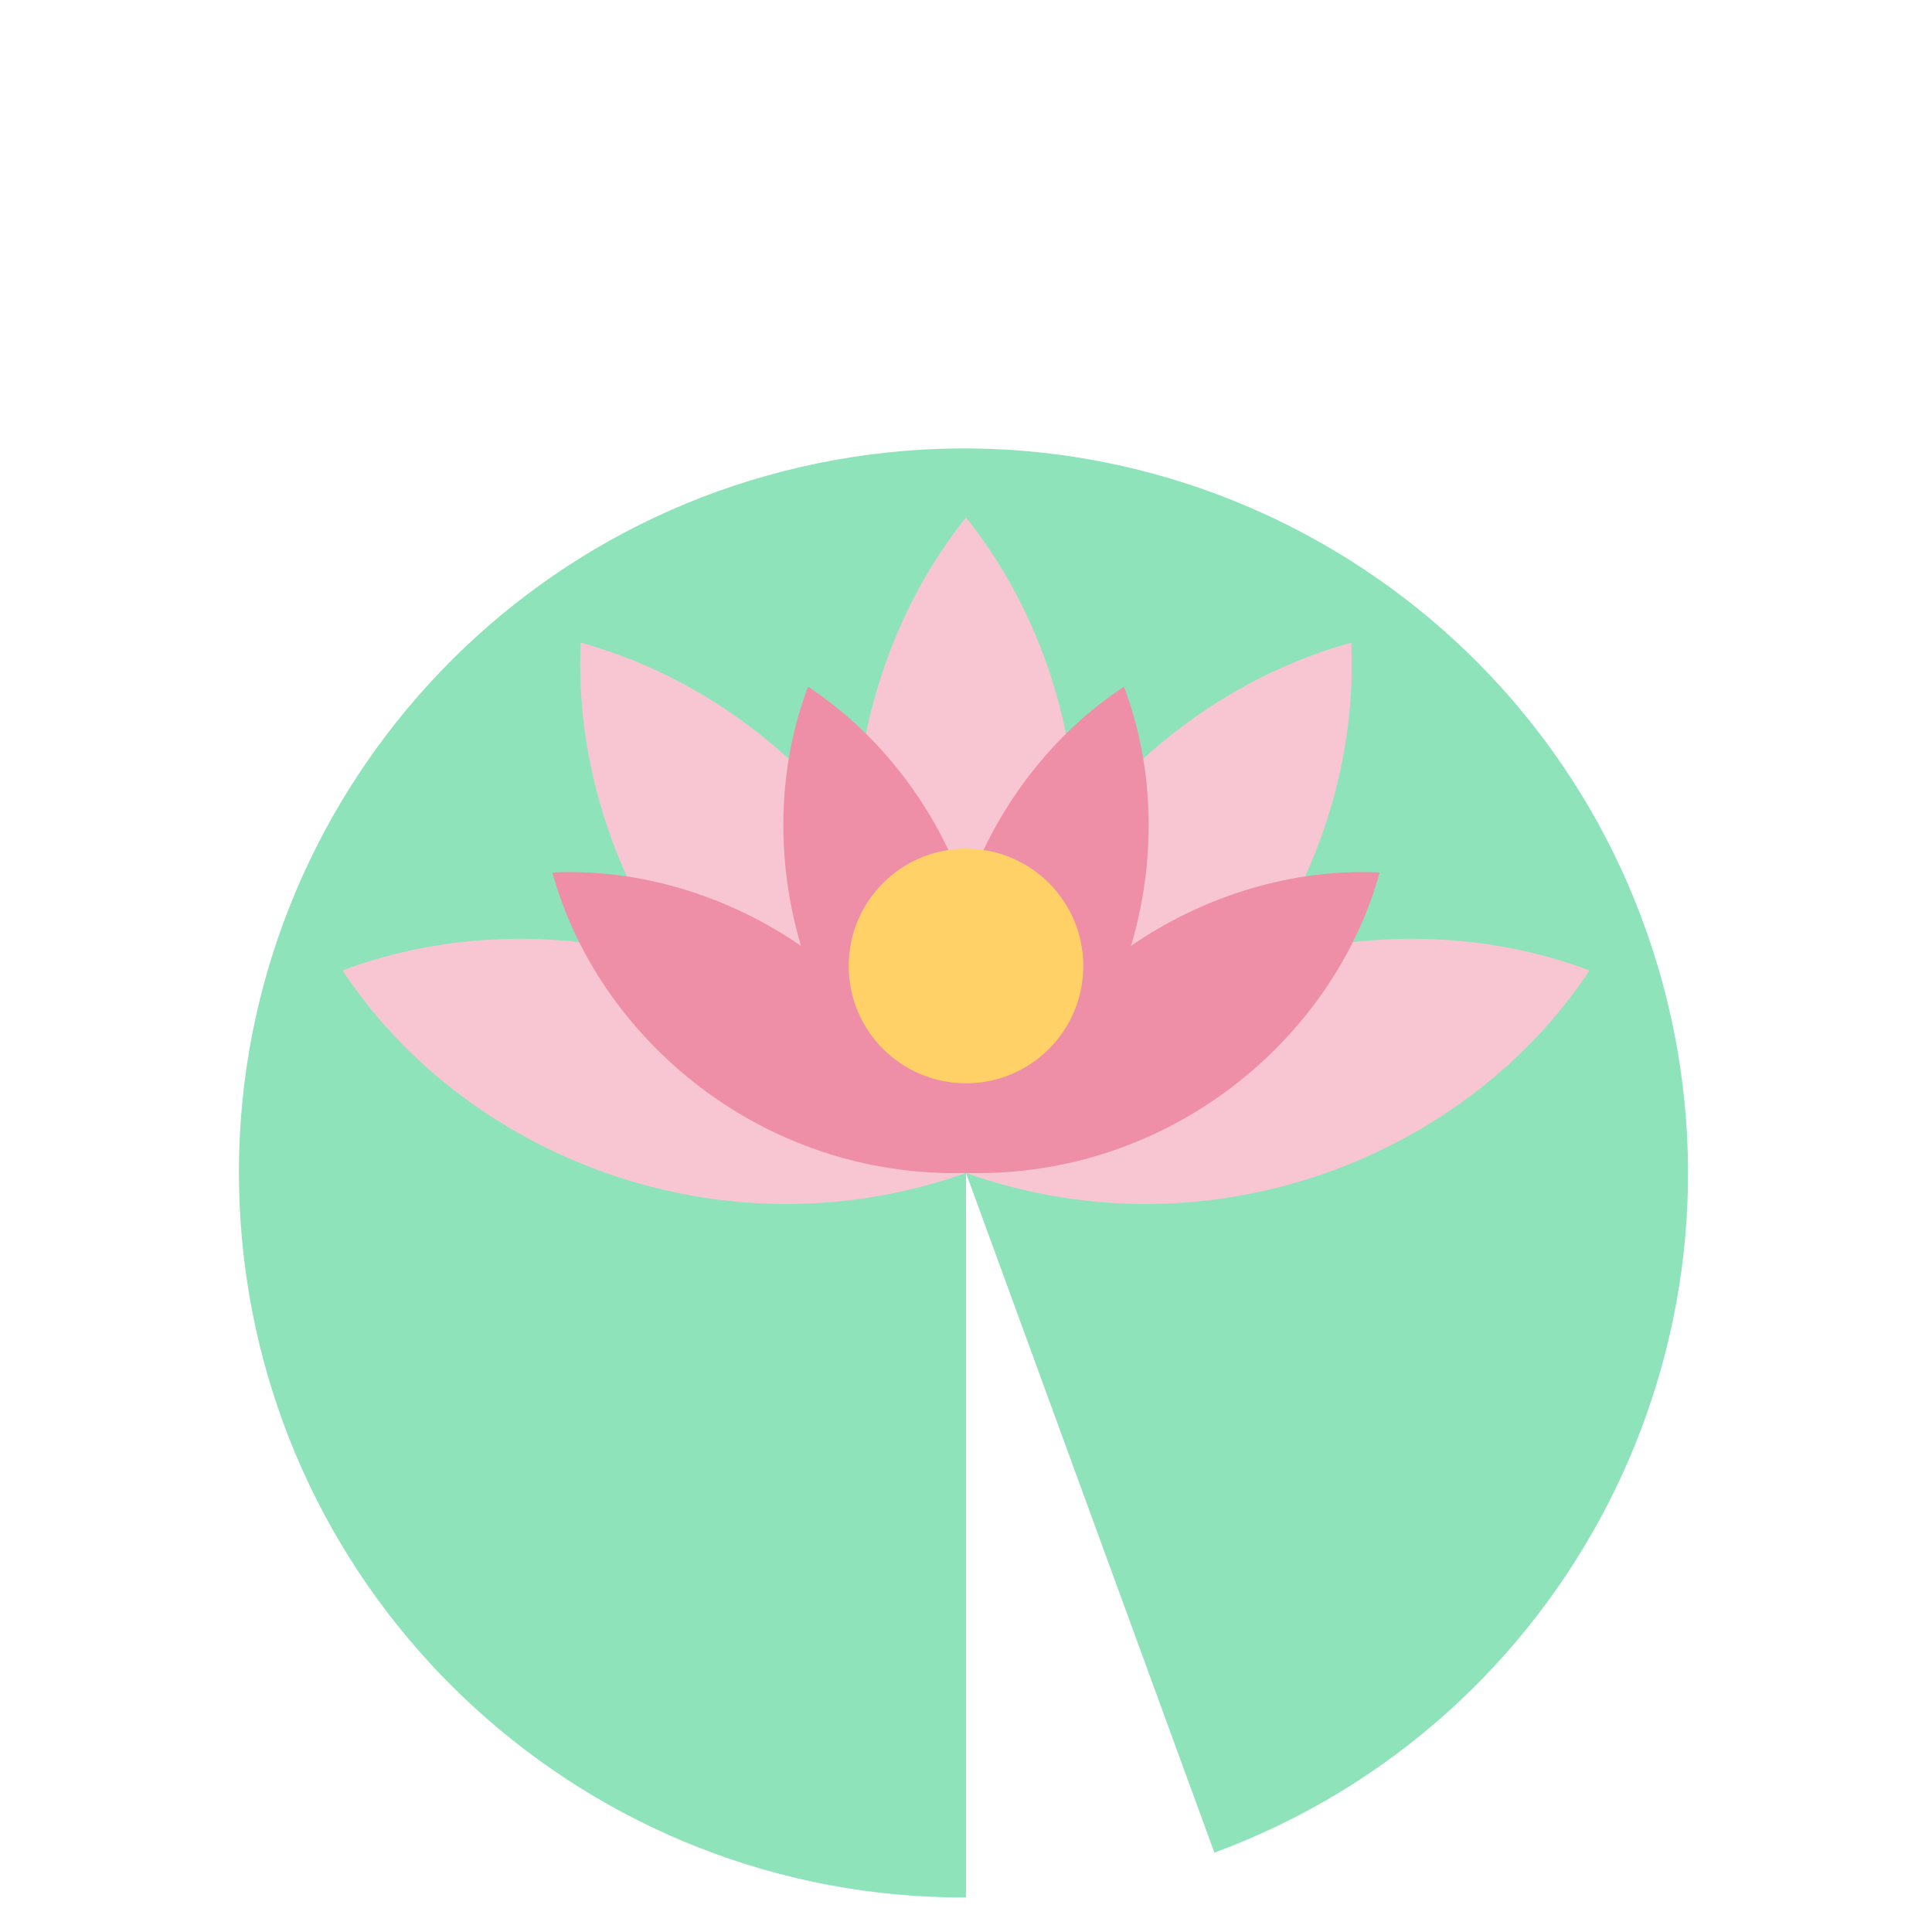
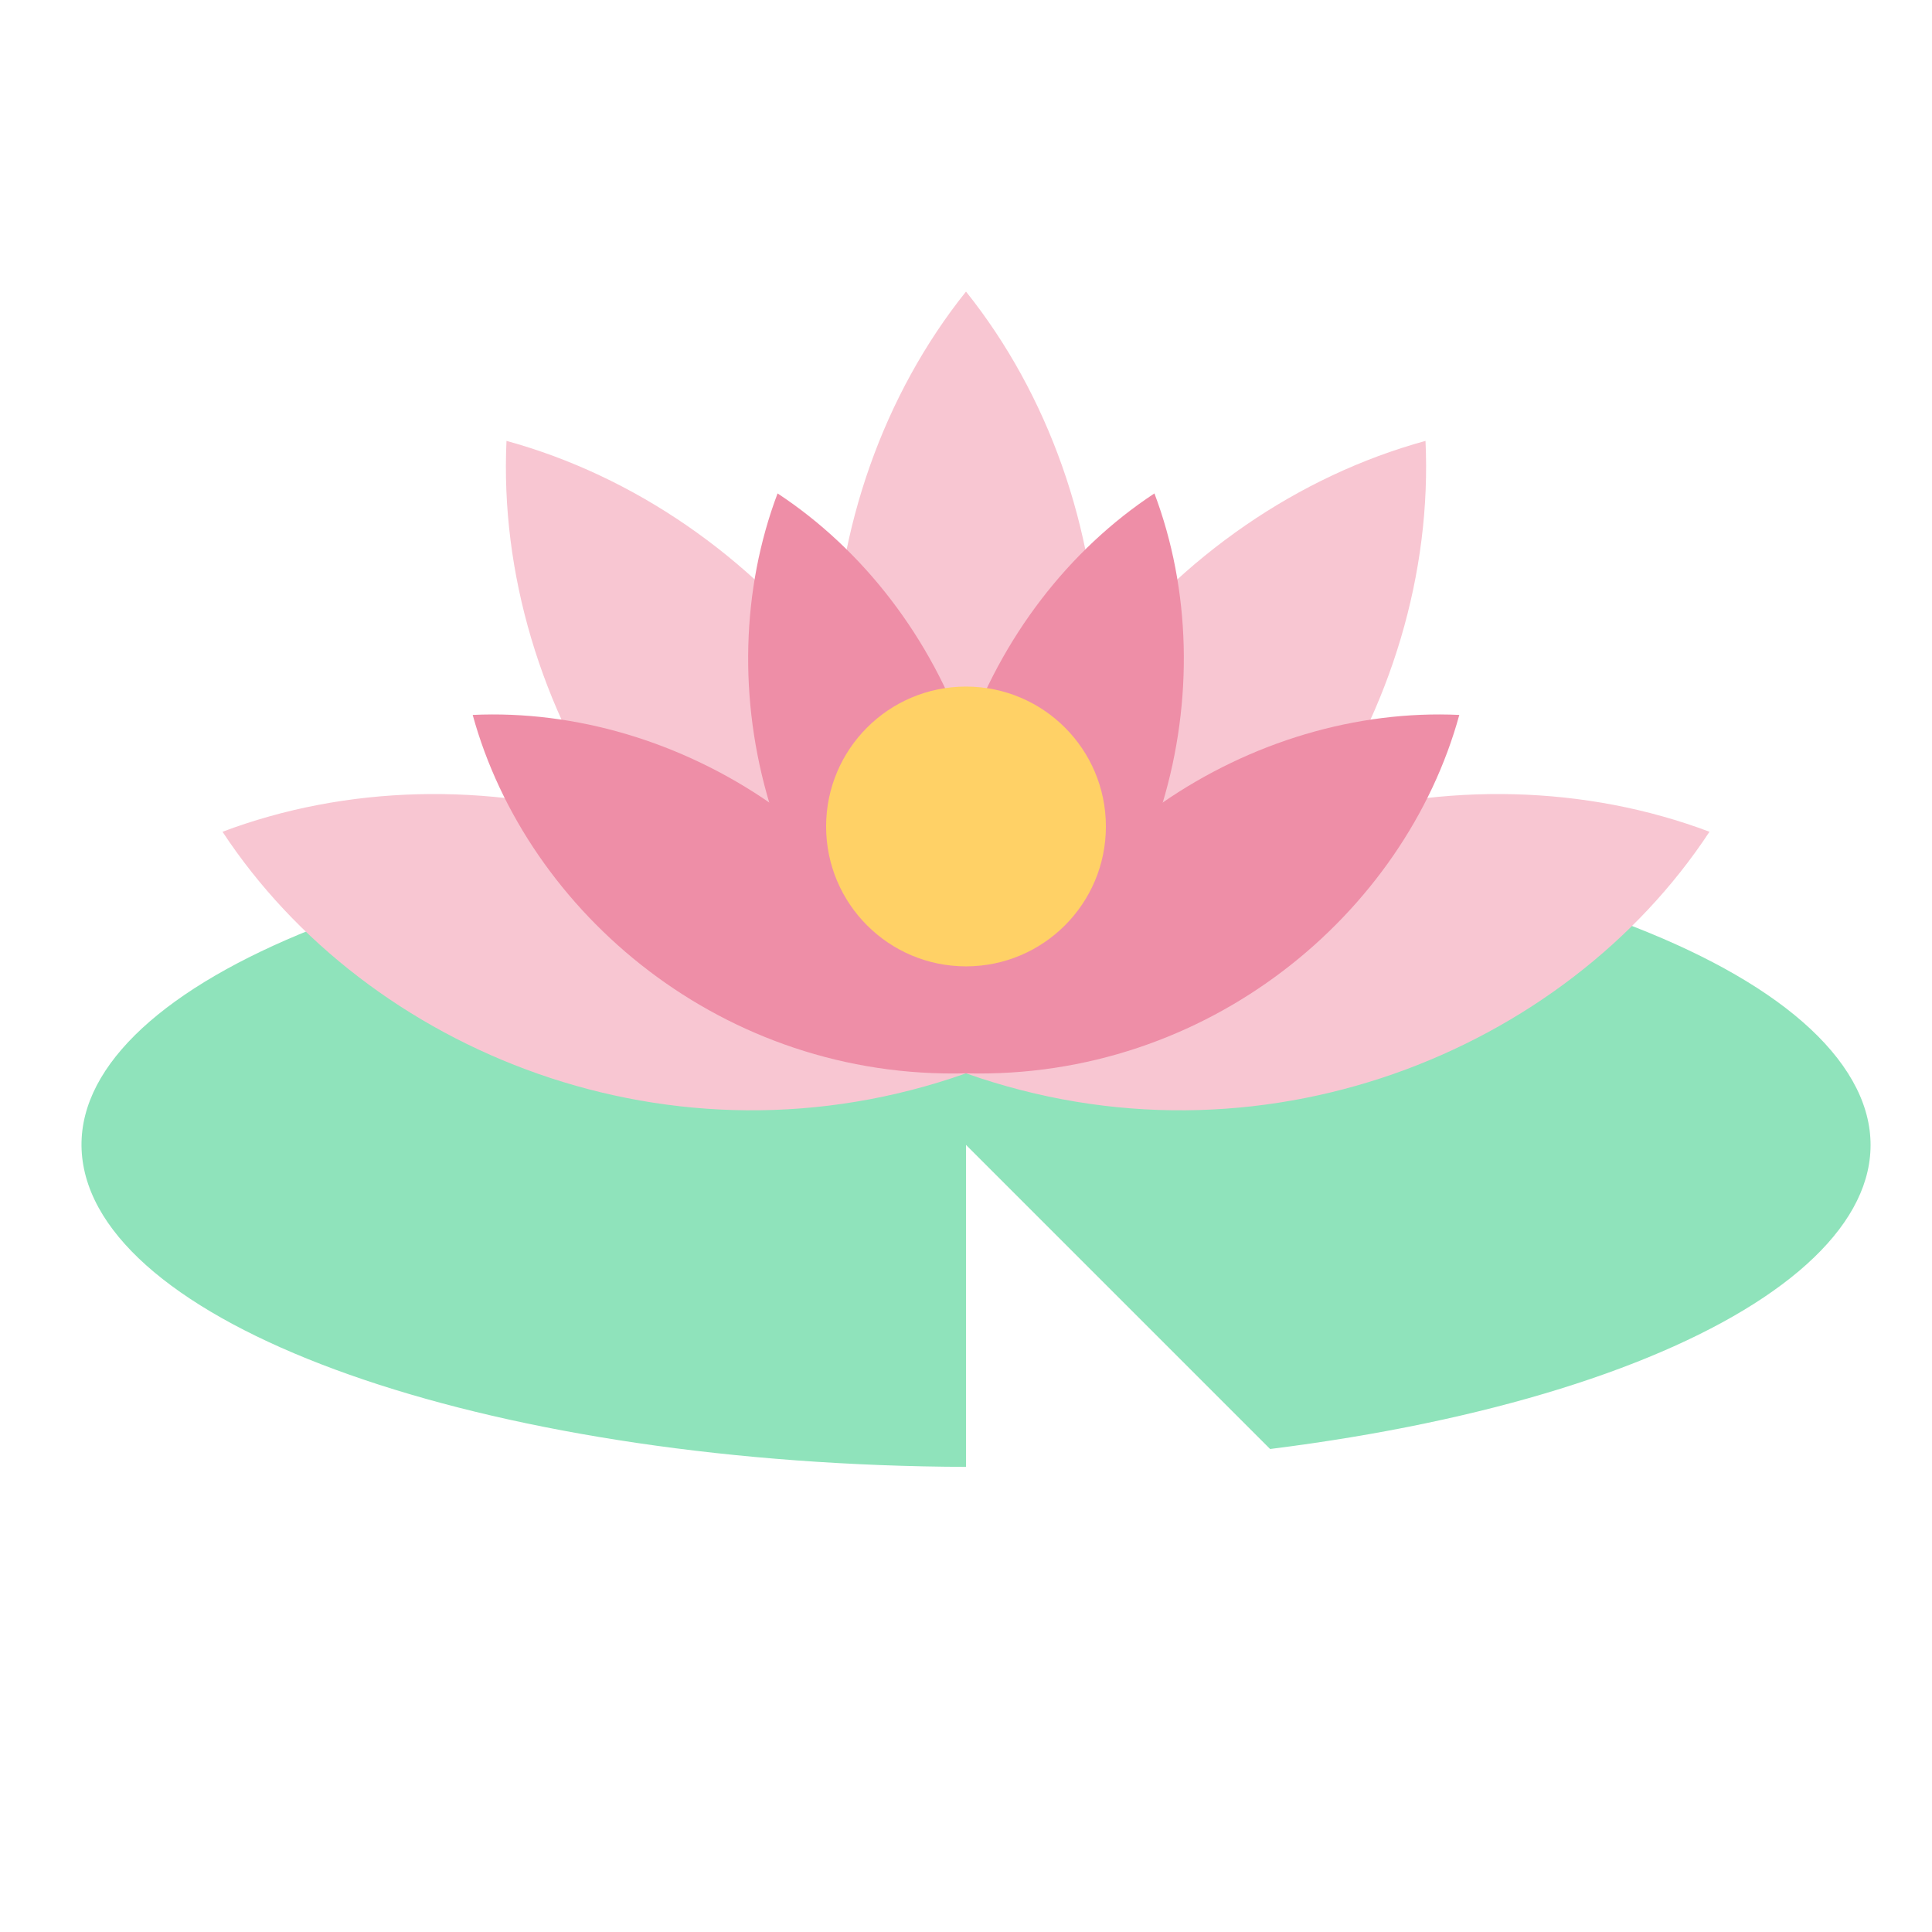
- <svg xmlns="http://www.w3.org/2000/svg" viewBox="4 4 56 56">
-   <path d="M32 59A21 21 0 1 1 39.2 57.7L32 38Z" fill="#8fe3bb" />
-   <g transform="translate(32 38)">
+ <svg xmlns="http://www.w3.org/2000/svg" viewBox="5 15 54 54">
+   <path d="M32 56A25 9 0 1 1 40.5 55.5L32 47Z" fill="#8fe3bb" />
+   <g transform="translate(32 45) scale(1.15)">
    <g fill="#f8c6d2">
      <path d="M0 0C-4.6-6-4-14 0-19C4-14 4.6-6 0 0Z" transform="rotate(-72)" />
      <path d="M0 0C-4.6-6-4-14 0-19C4-14 4.6-6 0 0Z" transform="rotate(-36)" />
      <path d="M0 0C-4.6-6-4-14 0-19C4-14 4.6-6 0 0Z" transform="rotate(0)" />
      <path d="M0 0C-4.6-6-4-14 0-19C4-14 4.6-6 0 0Z" transform="rotate(36)" />
      <path d="M0 0C-4.6-6-4-14 0-19C4-14 4.6-6 0 0Z" transform="rotate(72)" />
    </g>
    <g fill="#ee8ea7">
      <path d="M0 0C-4.6-6-4-14 0-19C4-14 4.6-6 0 0Z" transform="rotate(-54) scale(.78)" />
      <path d="M0 0C-4.6-6-4-14 0-19C4-14 4.6-6 0 0Z" transform="rotate(-18) scale(.78)" />
      <path d="M0 0C-4.6-6-4-14 0-19C4-14 4.6-6 0 0Z" transform="rotate(18) scale(.78)" />
      <path d="M0 0C-4.6-6-4-14 0-19C4-14 4.6-6 0 0Z" transform="rotate(54) scale(.78)" />
    </g>
    <circle cy="-6" r="3.4" fill="#ffd166" />
  </g>
</svg>
